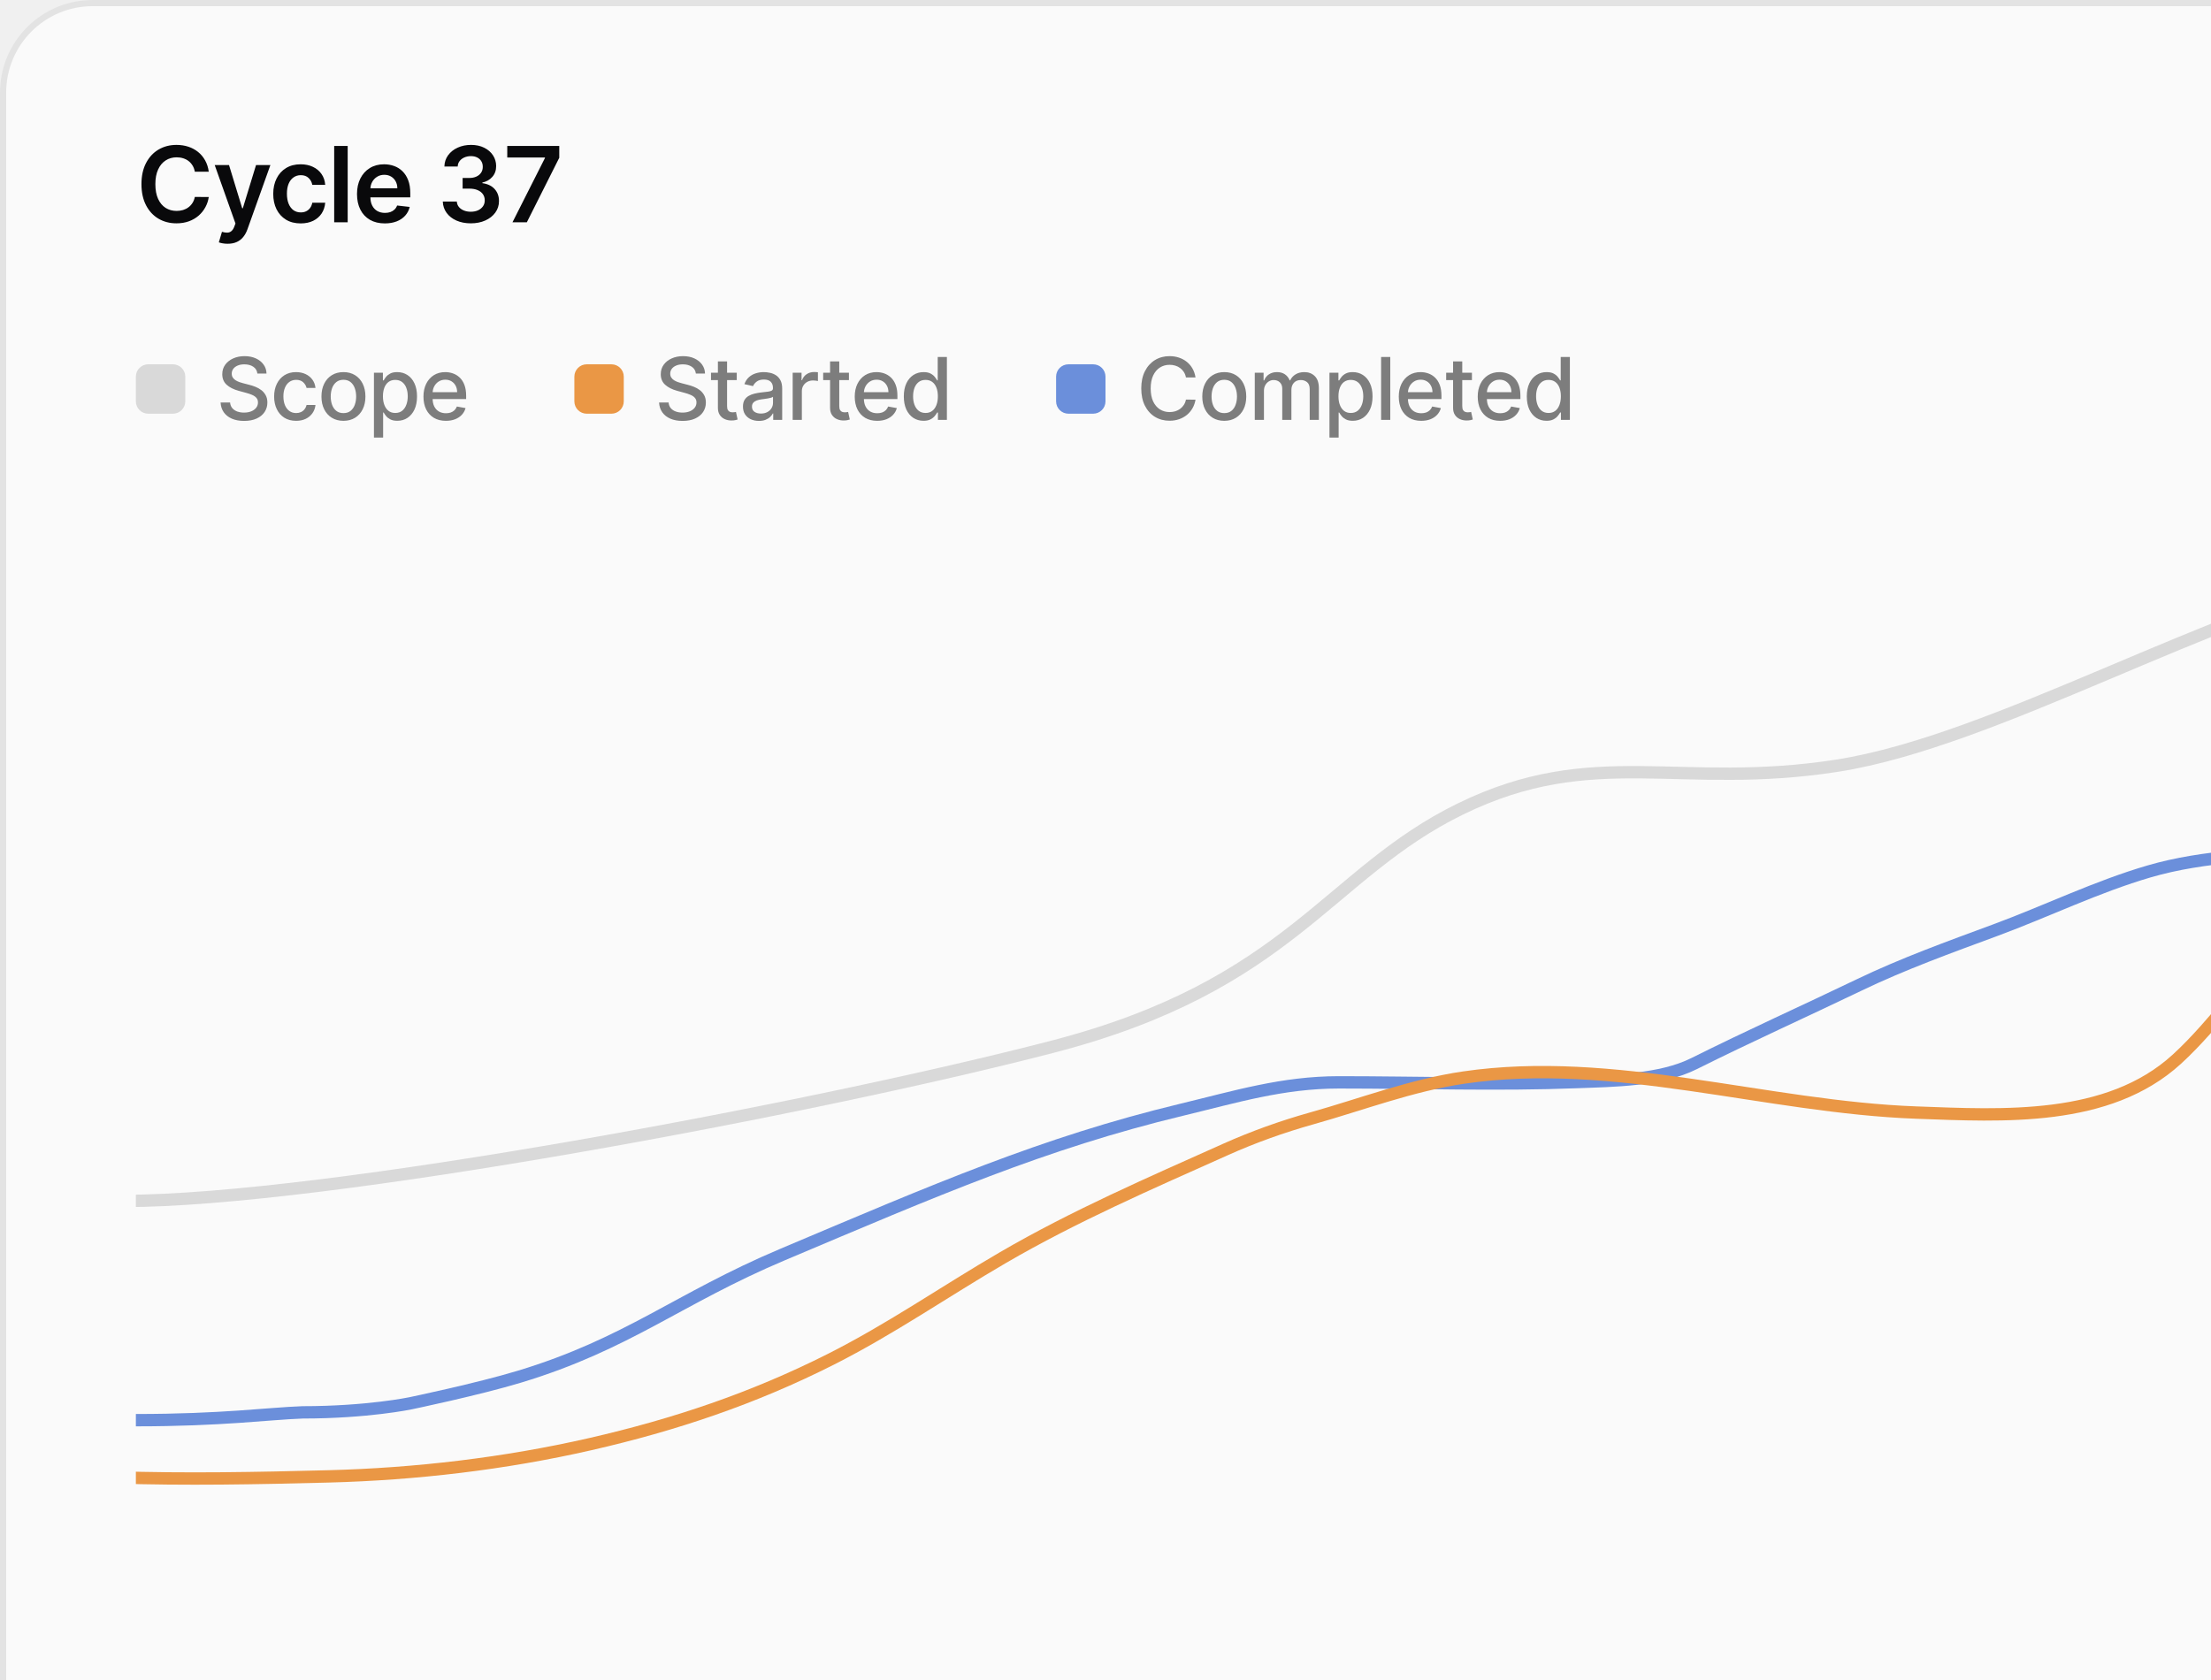
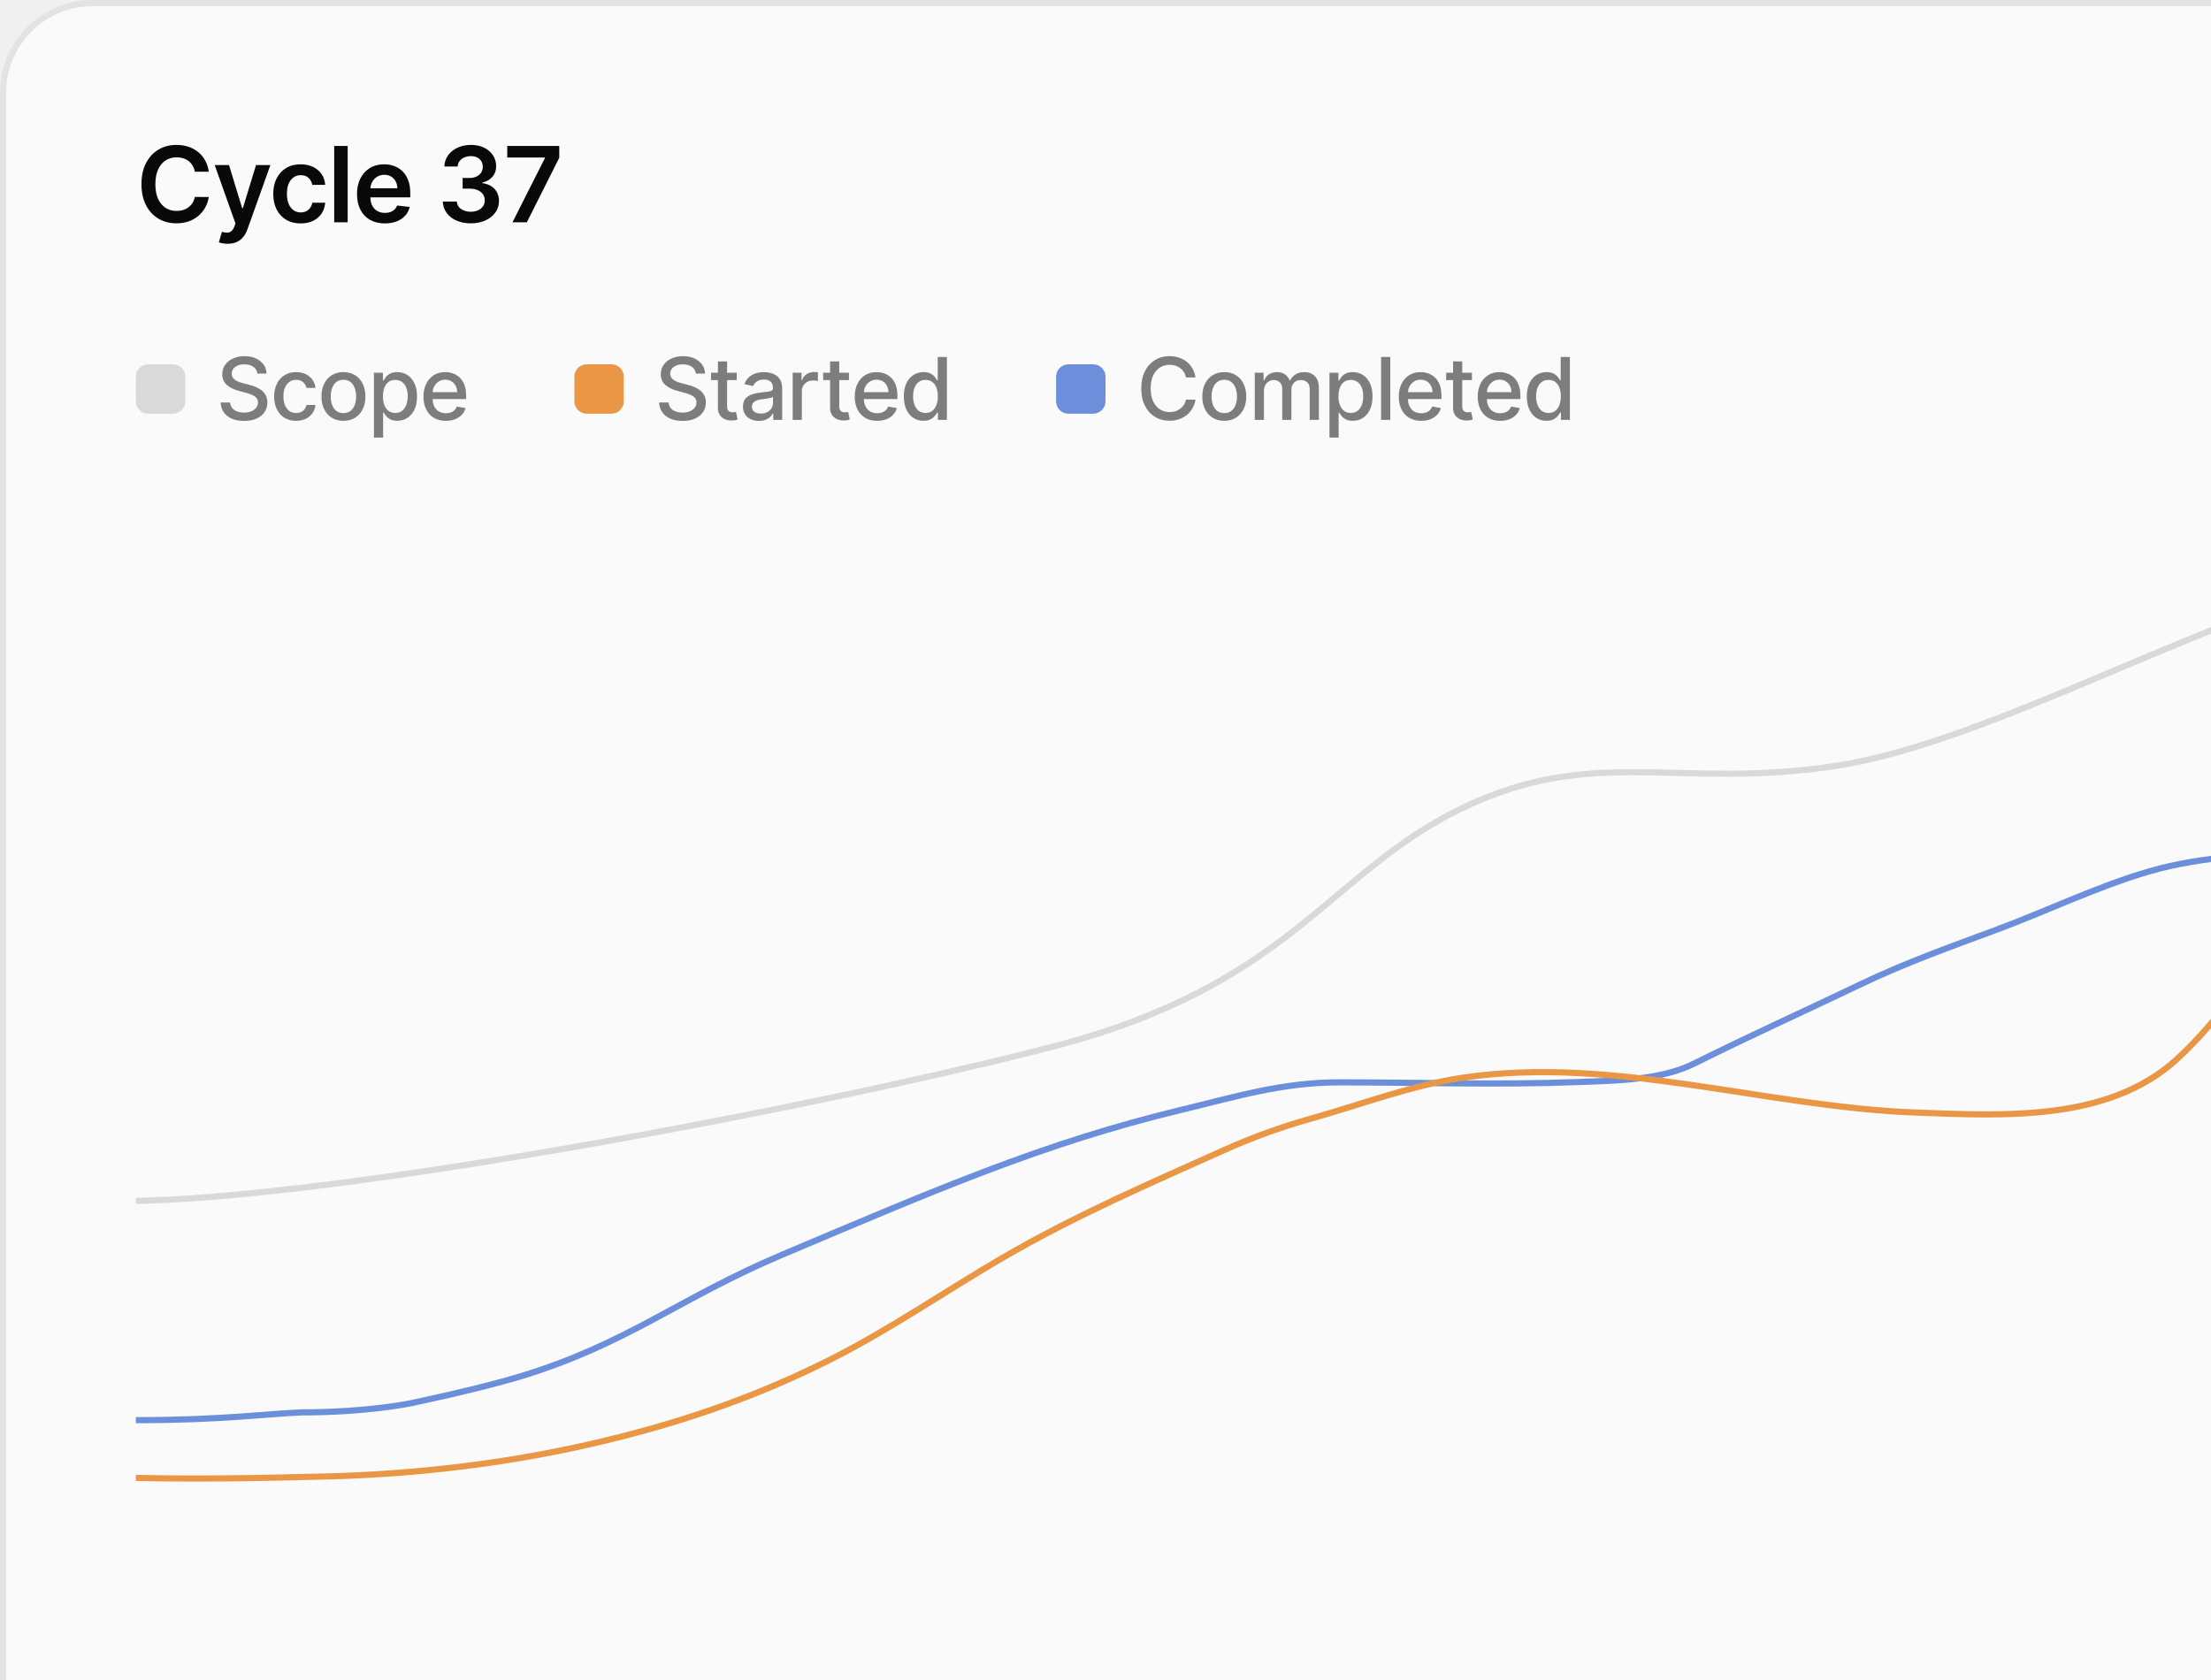
<svg xmlns="http://www.w3.org/2000/svg" width="358" height="272" viewBox="0 0 358 272" fill="none">
  <rect width="507" height="294" rx="15" fill="#FAFAFA" />
  <rect x="0.5" y="0.5" width="506" height="293" rx="14.5" stroke="black" stroke-opacity="0.09" />
  <path d="M33.802 27.808H31.544C31.48 27.438 31.361 27.11 31.188 26.824C31.015 26.534 30.8 26.289 30.542 26.087C30.285 25.886 29.991 25.735 29.661 25.635C29.335 25.53 28.983 25.478 28.604 25.478C27.932 25.478 27.337 25.647 26.817 25.985C26.298 26.319 25.892 26.81 25.598 27.458C25.304 28.102 25.157 28.889 25.157 29.818C25.157 30.764 25.304 31.561 25.598 32.209C25.896 32.853 26.302 33.34 26.817 33.67C27.337 33.996 27.93 34.159 28.598 34.159C28.969 34.159 29.315 34.11 29.637 34.014C29.963 33.913 30.255 33.766 30.512 33.573C30.774 33.38 30.993 33.142 31.17 32.861C31.351 32.579 31.476 32.257 31.544 31.895L33.802 31.907C33.718 32.495 33.535 33.046 33.253 33.561C32.975 34.076 32.611 34.531 32.16 34.925C31.709 35.316 31.182 35.622 30.578 35.843C29.975 36.06 29.305 36.169 28.568 36.169C27.482 36.169 26.512 35.917 25.658 35.414C24.805 34.911 24.133 34.185 23.642 33.235C23.151 32.285 22.905 31.146 22.905 29.818C22.905 28.486 23.153 27.347 23.648 26.401C24.143 25.451 24.817 24.725 25.671 24.222C26.524 23.719 27.49 23.467 28.568 23.467C29.256 23.467 29.896 23.564 30.488 23.757C31.079 23.95 31.607 24.234 32.07 24.608C32.532 24.979 32.913 25.433 33.211 25.973C33.512 26.508 33.71 27.12 33.802 27.808ZM36.858 39.477C36.56 39.477 36.285 39.453 36.031 39.405C35.781 39.361 35.582 39.308 35.433 39.248L35.94 37.545C36.258 37.638 36.542 37.682 36.792 37.678C37.041 37.674 37.26 37.596 37.45 37.443C37.643 37.294 37.806 37.044 37.939 36.694L38.126 36.193L34.763 26.727H37.081L39.218 33.73H39.315L41.458 26.727H43.782L40.07 37.123C39.897 37.614 39.667 38.034 39.381 38.385C39.096 38.739 38.745 39.008 38.331 39.194C37.92 39.383 37.429 39.477 36.858 39.477ZM48.684 36.181C47.758 36.181 46.963 35.978 46.299 35.571C45.639 35.165 45.13 34.603 44.772 33.887C44.418 33.167 44.241 32.338 44.241 31.4C44.241 30.458 44.422 29.627 44.784 28.907C45.146 28.182 45.657 27.619 46.317 27.216C46.981 26.81 47.766 26.607 48.672 26.607C49.424 26.607 50.09 26.745 50.67 27.023C51.254 27.297 51.718 27.685 52.065 28.188C52.411 28.687 52.608 29.271 52.656 29.939H50.567C50.483 29.492 50.282 29.12 49.964 28.822C49.65 28.52 49.229 28.369 48.702 28.369C48.255 28.369 47.863 28.49 47.525 28.732C47.187 28.969 46.923 29.311 46.734 29.758C46.549 30.204 46.456 30.74 46.456 31.364C46.456 31.995 46.549 32.539 46.734 32.994C46.919 33.444 47.179 33.792 47.513 34.038C47.851 34.279 48.247 34.4 48.702 34.4C49.024 34.4 49.312 34.34 49.565 34.219C49.823 34.094 50.038 33.915 50.211 33.682C50.384 33.448 50.503 33.165 50.567 32.831H52.656C52.604 33.487 52.411 34.068 52.077 34.575C51.743 35.078 51.288 35.473 50.712 35.758C50.137 36.04 49.461 36.181 48.684 36.181ZM56.296 23.636V36H54.111V23.636H56.296ZM62.308 36.181C61.379 36.181 60.576 35.988 59.9 35.602C59.228 35.211 58.71 34.66 58.348 33.947C57.986 33.231 57.805 32.388 57.805 31.418C57.805 30.464 57.986 29.627 58.348 28.907C58.714 28.182 59.226 27.619 59.882 27.216C60.538 26.81 61.308 26.607 62.194 26.607C62.765 26.607 63.304 26.699 63.812 26.884C64.323 27.065 64.773 27.347 65.164 27.729C65.558 28.112 65.868 28.599 66.094 29.19C66.319 29.778 66.432 30.478 66.432 31.291V31.961H58.831V30.488H64.337C64.333 30.07 64.242 29.697 64.065 29.371C63.888 29.041 63.641 28.782 63.323 28.593C63.009 28.404 62.642 28.309 62.224 28.309C61.777 28.309 61.385 28.418 61.047 28.635C60.709 28.848 60.445 29.13 60.256 29.48C60.071 29.826 59.976 30.207 59.972 30.621V31.907C59.972 32.446 60.071 32.909 60.268 33.295C60.465 33.678 60.741 33.972 61.095 34.177C61.449 34.378 61.864 34.479 62.339 34.479C62.657 34.479 62.944 34.434 63.202 34.346C63.459 34.253 63.683 34.118 63.872 33.941C64.061 33.764 64.204 33.545 64.301 33.283L66.341 33.513C66.212 34.052 65.967 34.523 65.605 34.925C65.246 35.324 64.788 35.634 64.228 35.855C63.669 36.072 63.029 36.181 62.308 36.181ZM76.23 36.169C75.361 36.169 74.588 36.02 73.912 35.722C73.24 35.425 72.709 35.01 72.318 34.479C71.928 33.947 71.721 33.334 71.697 32.637H73.966C73.987 32.971 74.097 33.263 74.298 33.513C74.5 33.758 74.767 33.95 75.101 34.086C75.435 34.223 75.81 34.291 76.224 34.291C76.667 34.291 77.059 34.215 77.401 34.062C77.743 33.905 78.011 33.688 78.204 33.41C78.397 33.133 78.492 32.812 78.488 32.45C78.492 32.076 78.395 31.746 78.198 31.46C78.001 31.174 77.715 30.951 77.341 30.79C76.971 30.629 76.524 30.549 76.001 30.549H74.908V28.822H76.001C76.431 28.822 76.808 28.748 77.13 28.599C77.456 28.45 77.711 28.241 77.896 27.971C78.082 27.697 78.172 27.381 78.168 27.023C78.172 26.673 78.094 26.369 77.933 26.111C77.776 25.85 77.552 25.647 77.263 25.502C76.977 25.357 76.641 25.284 76.254 25.284C75.876 25.284 75.526 25.353 75.204 25.49C74.882 25.627 74.622 25.822 74.425 26.075C74.228 26.325 74.123 26.623 74.111 26.969H71.956C71.972 26.276 72.171 25.669 72.554 25.146C72.94 24.618 73.455 24.208 74.099 23.914C74.743 23.616 75.466 23.467 76.266 23.467C77.091 23.467 77.808 23.622 78.416 23.932C79.027 24.238 79.5 24.651 79.834 25.17C80.168 25.689 80.335 26.262 80.335 26.89C80.339 27.587 80.134 28.17 79.72 28.641C79.309 29.112 78.77 29.42 78.102 29.565V29.661C78.971 29.782 79.637 30.104 80.1 30.627C80.567 31.146 80.798 31.792 80.794 32.565C80.794 33.257 80.597 33.877 80.203 34.424C79.812 34.968 79.273 35.394 78.585 35.704C77.9 36.014 77.116 36.169 76.23 36.169ZM82.979 36L88.237 25.592V25.508H82.134V23.636H90.555V25.55L85.303 36H82.979Z" fill="#09090B" />
  <rect x="22" y="59" width="8" height="8" rx="2" fill="#D9D9D9" />
  <path d="M41.672 60.493C41.619 60.022 41.4 59.658 41.016 59.399C40.631 59.137 40.147 59.006 39.564 59.006C39.146 59.006 38.785 59.073 38.48 59.205C38.175 59.334 37.938 59.514 37.769 59.742C37.603 59.968 37.521 60.224 37.521 60.513C37.521 60.755 37.577 60.964 37.69 61.139C37.806 61.315 37.956 61.462 38.142 61.582C38.331 61.698 38.533 61.795 38.749 61.875C38.964 61.951 39.171 62.014 39.37 62.064L40.364 62.322C40.689 62.402 41.022 62.51 41.364 62.646C41.705 62.782 42.022 62.961 42.313 63.182C42.605 63.405 42.84 63.68 43.019 64.008C43.202 64.336 43.293 64.729 43.293 65.186C43.293 65.763 43.144 66.275 42.845 66.722C42.55 67.17 42.121 67.523 41.557 67.781C40.997 68.04 40.32 68.169 39.524 68.169C38.762 68.169 38.102 68.048 37.545 67.806C36.989 67.564 36.553 67.221 36.238 66.777C35.923 66.329 35.749 65.799 35.716 65.186H37.257C37.287 65.554 37.406 65.861 37.615 66.106C37.827 66.348 38.097 66.528 38.425 66.648C38.757 66.764 39.12 66.822 39.514 66.822C39.948 66.822 40.334 66.754 40.673 66.618C41.014 66.479 41.282 66.287 41.478 66.041C41.673 65.793 41.771 65.503 41.771 65.171C41.771 64.87 41.685 64.623 41.513 64.43C41.344 64.238 41.113 64.079 40.822 63.953C40.533 63.827 40.207 63.716 39.842 63.62L38.639 63.292C37.824 63.07 37.178 62.743 36.7 62.312C36.226 61.882 35.989 61.312 35.989 60.602C35.989 60.016 36.148 59.504 36.467 59.066C36.785 58.629 37.216 58.289 37.759 58.047C38.303 57.802 38.916 57.679 39.599 57.679C40.288 57.679 40.896 57.8 41.423 58.042C41.954 58.284 42.371 58.617 42.676 59.041C42.981 59.462 43.14 59.946 43.153 60.493H41.672ZM47.946 68.154C47.207 68.154 46.57 67.987 46.037 67.652C45.506 67.314 45.099 66.848 44.814 66.255C44.529 65.662 44.386 64.982 44.386 64.217C44.386 63.441 44.532 62.757 44.824 62.163C45.115 61.567 45.526 61.101 46.056 60.766C46.587 60.432 47.212 60.264 47.931 60.264C48.511 60.264 49.028 60.372 49.482 60.587C49.936 60.8 50.302 61.098 50.581 61.482C50.862 61.867 51.03 62.316 51.083 62.83H49.636C49.556 62.472 49.374 62.163 49.089 61.905C48.807 61.646 48.43 61.517 47.956 61.517C47.541 61.517 47.178 61.626 46.867 61.845C46.559 62.061 46.318 62.369 46.146 62.77C45.974 63.168 45.887 63.638 45.887 64.182C45.887 64.739 45.972 65.219 46.141 65.624C46.31 66.028 46.549 66.341 46.857 66.563C47.168 66.785 47.535 66.896 47.956 66.896C48.237 66.896 48.492 66.845 48.721 66.742C48.953 66.636 49.147 66.485 49.303 66.29C49.462 66.094 49.573 65.859 49.636 65.584H51.083C51.03 66.078 50.869 66.519 50.6 66.906C50.332 67.294 49.972 67.599 49.522 67.821C49.074 68.043 48.549 68.154 47.946 68.154ZM55.609 68.154C54.893 68.154 54.268 67.99 53.735 67.662C53.201 67.334 52.787 66.875 52.492 66.285C52.197 65.695 52.049 65.005 52.049 64.217C52.049 63.425 52.197 62.732 52.492 62.139C52.787 61.545 53.201 61.084 53.735 60.756C54.268 60.428 54.893 60.264 55.609 60.264C56.325 60.264 56.95 60.428 57.483 60.756C58.017 61.084 58.431 61.545 58.726 62.139C59.021 62.732 59.169 63.425 59.169 64.217C59.169 65.005 59.021 65.695 58.726 66.285C58.431 66.875 58.017 67.334 57.483 67.662C56.95 67.99 56.325 68.154 55.609 68.154ZM55.614 66.906C56.078 66.906 56.462 66.784 56.767 66.538C57.072 66.293 57.298 65.967 57.444 65.559C57.593 65.151 57.667 64.702 57.667 64.212C57.667 63.724 57.593 63.277 57.444 62.869C57.298 62.458 57.072 62.129 56.767 61.88C56.462 61.631 56.078 61.507 55.614 61.507C55.147 61.507 54.759 61.631 54.451 61.88C54.146 62.129 53.919 62.458 53.77 62.869C53.624 63.277 53.551 63.724 53.551 64.212C53.551 64.702 53.624 65.151 53.77 65.559C53.919 65.967 54.146 66.293 54.451 66.538C54.759 66.784 55.147 66.906 55.614 66.906ZM60.548 70.864V60.364H62V61.602H62.124C62.21 61.443 62.334 61.258 62.497 61.05C62.659 60.841 62.885 60.659 63.173 60.503C63.461 60.344 63.843 60.264 64.316 60.264C64.933 60.264 65.483 60.42 65.967 60.731C66.451 61.043 66.83 61.492 67.106 62.079C67.384 62.666 67.523 63.371 67.523 64.197C67.523 65.022 67.386 65.73 67.111 66.32C66.835 66.906 66.457 67.359 65.977 67.677C65.496 67.992 64.948 68.149 64.331 68.149C63.867 68.149 63.488 68.071 63.193 67.915C62.901 67.76 62.672 67.577 62.507 67.369C62.341 67.16 62.213 66.974 62.124 66.812H62.035V70.864H60.548ZM62.005 64.182C62.005 64.719 62.083 65.189 62.238 65.594C62.394 65.998 62.62 66.315 62.914 66.543C63.209 66.769 63.571 66.881 63.998 66.881C64.442 66.881 64.814 66.764 65.112 66.528C65.41 66.29 65.636 65.967 65.788 65.559C65.944 65.151 66.022 64.692 66.022 64.182C66.022 63.678 65.945 63.226 65.793 62.825C65.644 62.423 65.418 62.107 65.117 61.875C64.819 61.643 64.446 61.527 63.998 61.527C63.567 61.527 63.203 61.638 62.904 61.86C62.609 62.082 62.386 62.392 62.233 62.79C62.081 63.188 62.005 63.651 62.005 64.182ZM72.2 68.154C71.447 68.154 70.799 67.993 70.256 67.672C69.716 67.347 69.298 66.891 69.003 66.305C68.711 65.715 68.566 65.024 68.566 64.231C68.566 63.449 68.711 62.76 69.003 62.163C69.298 61.567 69.709 61.101 70.236 60.766C70.766 60.432 71.386 60.264 72.095 60.264C72.526 60.264 72.944 60.336 73.348 60.478C73.753 60.62 74.115 60.844 74.437 61.149C74.758 61.454 75.012 61.85 75.198 62.337C75.383 62.821 75.476 63.41 75.476 64.102V64.629H69.406V63.516H74.019C74.019 63.124 73.94 62.778 73.781 62.477C73.622 62.172 73.398 61.931 73.11 61.756C72.825 61.58 72.49 61.492 72.105 61.492C71.688 61.492 71.323 61.595 71.012 61.8C70.703 62.003 70.465 62.268 70.296 62.596C70.13 62.921 70.047 63.274 70.047 63.655V64.525C70.047 65.035 70.137 65.469 70.316 65.827C70.498 66.185 70.751 66.459 71.076 66.648C71.401 66.833 71.781 66.926 72.215 66.926C72.496 66.926 72.753 66.886 72.985 66.807C73.217 66.724 73.418 66.601 73.587 66.439C73.756 66.276 73.885 66.076 73.975 65.837L75.382 66.091C75.269 66.505 75.067 66.868 74.775 67.18C74.487 67.488 74.124 67.728 73.686 67.901C73.252 68.07 72.757 68.154 72.2 68.154Z" fill="#7D7D7D" />
  <rect x="93" y="59" width="8" height="8" rx="2" fill="#EA9745" />
  <path d="M112.672 60.493C112.619 60.022 112.4 59.658 112.016 59.399C111.631 59.137 111.147 59.006 110.564 59.006C110.146 59.006 109.785 59.073 109.48 59.205C109.175 59.334 108.938 59.514 108.769 59.742C108.603 59.968 108.521 60.224 108.521 60.513C108.521 60.755 108.577 60.964 108.69 61.139C108.806 61.315 108.956 61.462 109.142 61.582C109.331 61.698 109.533 61.795 109.749 61.875C109.964 61.951 110.171 62.014 110.37 62.064L111.364 62.322C111.689 62.402 112.022 62.51 112.364 62.646C112.705 62.782 113.022 62.961 113.313 63.182C113.605 63.405 113.84 63.68 114.019 64.008C114.201 64.336 114.293 64.729 114.293 65.186C114.293 65.763 114.143 66.275 113.845 66.722C113.55 67.17 113.121 67.523 112.558 67.781C111.997 68.04 111.32 68.169 110.524 68.169C109.762 68.169 109.102 68.048 108.545 67.806C107.989 67.564 107.553 67.221 107.238 66.777C106.923 66.329 106.749 65.799 106.716 65.186H108.257C108.287 65.554 108.406 65.861 108.615 66.106C108.827 66.348 109.097 66.528 109.425 66.648C109.757 66.764 110.12 66.822 110.514 66.822C110.948 66.822 111.335 66.754 111.673 66.618C112.014 66.479 112.282 66.287 112.478 66.041C112.674 65.793 112.771 65.503 112.771 65.171C112.771 64.87 112.685 64.623 112.513 64.43C112.344 64.238 112.113 64.079 111.822 63.953C111.533 63.827 111.207 63.716 110.842 63.62L109.639 63.292C108.824 63.07 108.178 62.743 107.7 62.312C107.226 61.882 106.989 61.312 106.989 60.602C106.989 60.016 107.148 59.504 107.467 59.066C107.785 58.629 108.216 58.289 108.759 58.047C109.303 57.802 109.916 57.679 110.599 57.679C111.288 57.679 111.896 57.8 112.423 58.042C112.954 58.284 113.371 58.617 113.676 59.041C113.981 59.462 114.14 59.946 114.153 60.493H112.672ZM119.294 60.364V61.557H115.123V60.364H119.294ZM116.241 58.534H117.728V65.758C117.728 66.046 117.771 66.263 117.857 66.409C117.943 66.552 118.054 66.649 118.19 66.702C118.329 66.752 118.48 66.777 118.642 66.777C118.762 66.777 118.866 66.769 118.956 66.752C119.045 66.736 119.115 66.722 119.164 66.712L119.433 67.94C119.347 67.974 119.224 68.007 119.065 68.04C118.906 68.076 118.707 68.096 118.468 68.099C118.077 68.106 117.713 68.037 117.375 67.891C117.037 67.745 116.763 67.519 116.554 67.215C116.346 66.91 116.241 66.527 116.241 66.066V58.534ZM122.88 68.169C122.396 68.169 121.959 68.079 121.568 67.901C121.177 67.718 120.867 67.455 120.638 67.11C120.413 66.765 120.3 66.343 120.3 65.842C120.3 65.412 120.383 65.057 120.549 64.778C120.714 64.5 120.938 64.28 121.22 64.117C121.502 63.955 121.816 63.832 122.164 63.749C122.512 63.666 122.867 63.603 123.228 63.56C123.686 63.507 124.057 63.464 124.342 63.431C124.627 63.395 124.834 63.337 124.963 63.257C125.093 63.178 125.157 63.048 125.157 62.869V62.834C125.157 62.4 125.035 62.064 124.789 61.825C124.547 61.587 124.186 61.467 123.706 61.467C123.205 61.467 122.811 61.578 122.522 61.8C122.237 62.019 122.04 62.263 121.931 62.531L120.534 62.213C120.699 61.749 120.941 61.374 121.26 61.09C121.581 60.801 121.951 60.592 122.368 60.463C122.786 60.331 123.225 60.264 123.686 60.264C123.991 60.264 124.314 60.301 124.655 60.374C125 60.443 125.321 60.572 125.62 60.761C125.921 60.95 126.168 61.22 126.36 61.572C126.553 61.92 126.649 62.372 126.649 62.929V68H125.197V66.956H125.137C125.041 67.148 124.897 67.337 124.705 67.523C124.513 67.708 124.266 67.862 123.964 67.985C123.663 68.108 123.301 68.169 122.88 68.169ZM123.203 66.976C123.614 66.976 123.966 66.895 124.257 66.732C124.552 66.57 124.776 66.358 124.929 66.096C125.084 65.831 125.162 65.547 125.162 65.246V64.261C125.109 64.314 125.007 64.364 124.854 64.41C124.705 64.454 124.534 64.492 124.342 64.525C124.15 64.555 123.962 64.583 123.78 64.609C123.598 64.633 123.445 64.653 123.323 64.669C123.034 64.706 122.771 64.767 122.532 64.853C122.297 64.939 122.108 65.063 121.966 65.226C121.826 65.385 121.757 65.597 121.757 65.862C121.757 66.23 121.893 66.508 122.164 66.697C122.436 66.883 122.783 66.976 123.203 66.976ZM128.349 68V60.364H129.786V61.577H129.865C130.004 61.166 130.25 60.843 130.601 60.607C130.956 60.369 131.357 60.249 131.804 60.249C131.897 60.249 132.006 60.253 132.132 60.259C132.261 60.266 132.362 60.274 132.435 60.284V61.706C132.376 61.689 132.27 61.671 132.117 61.651C131.965 61.628 131.812 61.617 131.66 61.617C131.308 61.617 130.995 61.691 130.72 61.84C130.448 61.986 130.233 62.19 130.074 62.452C129.915 62.71 129.835 63.005 129.835 63.337V68H128.349ZM137.458 60.364V61.557H133.286V60.364H137.458ZM134.405 58.534H135.892V65.758C135.892 66.046 135.935 66.263 136.021 66.409C136.107 66.552 136.218 66.649 136.354 66.702C136.493 66.752 136.644 66.777 136.806 66.777C136.926 66.777 137.03 66.769 137.12 66.752C137.209 66.736 137.279 66.722 137.328 66.712L137.597 67.94C137.511 67.974 137.388 68.007 137.229 68.04C137.07 68.076 136.871 68.096 136.632 68.099C136.241 68.106 135.877 68.037 135.539 67.891C135.2 67.745 134.927 67.519 134.718 67.215C134.509 66.91 134.405 66.527 134.405 66.066V58.534ZM142.031 68.154C141.279 68.154 140.631 67.993 140.087 67.672C139.547 67.347 139.129 66.891 138.834 66.305C138.543 65.715 138.397 65.024 138.397 64.231C138.397 63.449 138.543 62.76 138.834 62.163C139.129 61.567 139.54 61.101 140.067 60.766C140.598 60.432 141.217 60.264 141.927 60.264C142.358 60.264 142.775 60.336 143.18 60.478C143.584 60.62 143.947 60.844 144.268 61.149C144.59 61.454 144.843 61.85 145.029 62.337C145.215 62.821 145.307 63.41 145.307 64.102V64.629H139.237V63.516H143.851C143.851 63.124 143.771 62.778 143.612 62.477C143.453 62.172 143.229 61.931 142.941 61.756C142.656 61.58 142.321 61.492 141.937 61.492C141.519 61.492 141.154 61.595 140.843 61.8C140.535 62.003 140.296 62.268 140.127 62.596C139.961 62.921 139.878 63.274 139.878 63.655V64.525C139.878 65.035 139.968 65.469 140.147 65.827C140.329 66.185 140.583 66.459 140.908 66.648C141.232 66.833 141.612 66.926 142.046 66.926C142.328 66.926 142.585 66.886 142.817 66.807C143.049 66.724 143.249 66.601 143.418 66.439C143.587 66.276 143.716 66.076 143.806 65.837L145.213 66.091C145.1 66.505 144.898 66.868 144.606 67.18C144.318 67.488 143.955 67.728 143.518 67.901C143.083 68.07 142.588 68.154 142.031 68.154ZM149.535 68.149C148.919 68.149 148.369 67.992 147.885 67.677C147.404 67.359 147.026 66.906 146.751 66.32C146.48 65.73 146.344 65.022 146.344 64.197C146.344 63.371 146.481 62.666 146.756 62.079C147.035 61.492 147.416 61.043 147.9 60.731C148.384 60.42 148.932 60.264 149.545 60.264C150.019 60.264 150.4 60.344 150.689 60.503C150.98 60.659 151.206 60.841 151.365 61.05C151.527 61.258 151.653 61.443 151.743 61.602H151.832V57.818H153.319V68H151.867V66.812H151.743C151.653 66.974 151.524 67.16 151.355 67.369C151.189 67.577 150.961 67.76 150.669 67.915C150.377 68.071 149.999 68.149 149.535 68.149ZM149.864 66.881C150.291 66.881 150.652 66.769 150.947 66.543C151.246 66.315 151.471 65.998 151.623 65.594C151.779 65.189 151.857 64.719 151.857 64.182C151.857 63.651 151.781 63.188 151.628 62.79C151.476 62.392 151.252 62.082 150.957 61.86C150.662 61.638 150.298 61.527 149.864 61.527C149.416 61.527 149.043 61.643 148.745 61.875C148.447 62.107 148.221 62.423 148.069 62.825C147.92 63.226 147.845 63.678 147.845 64.182C147.845 64.692 147.921 65.151 148.074 65.559C148.226 65.967 148.452 66.29 148.75 66.528C149.051 66.764 149.423 66.881 149.864 66.881Z" fill="#7D7D7D" />
  <rect x="171" y="59" width="8" height="8" rx="2" fill="#6B8FDB" />
  <path d="M193.575 61.129H192.024C191.964 60.798 191.853 60.506 191.691 60.254C191.529 60.002 191.33 59.789 191.094 59.613C190.859 59.437 190.596 59.305 190.304 59.215C190.016 59.126 189.709 59.081 189.384 59.081C188.798 59.081 188.272 59.228 187.808 59.523C187.348 59.818 186.983 60.251 186.714 60.821C186.449 61.391 186.317 62.087 186.317 62.909C186.317 63.738 186.449 64.437 186.714 65.007C186.983 65.577 187.349 66.008 187.813 66.3C188.277 66.591 188.799 66.737 189.379 66.737C189.701 66.737 190.006 66.694 190.294 66.608C190.586 66.519 190.849 66.388 191.085 66.215C191.32 66.043 191.519 65.832 191.681 65.584C191.847 65.332 191.961 65.044 192.024 64.719L193.575 64.724C193.492 65.224 193.332 65.685 193.093 66.106C192.858 66.523 192.554 66.885 192.183 67.19C191.815 67.491 191.394 67.725 190.92 67.891C190.446 68.056 189.929 68.139 189.369 68.139C188.488 68.139 187.702 67.93 187.013 67.513C186.323 67.092 185.78 66.49 185.382 65.708C184.988 64.926 184.79 63.993 184.79 62.909C184.79 61.822 184.989 60.889 185.387 60.11C185.785 59.328 186.328 58.728 187.018 58.31C187.707 57.889 188.491 57.679 189.369 57.679C189.91 57.679 190.413 57.757 190.881 57.913C191.351 58.065 191.774 58.291 192.148 58.589C192.523 58.884 192.833 59.245 193.078 59.673C193.323 60.097 193.489 60.582 193.575 61.129ZM198.231 68.154C197.515 68.154 196.89 67.99 196.357 67.662C195.823 67.334 195.409 66.875 195.114 66.285C194.819 65.695 194.671 65.005 194.671 64.217C194.671 63.425 194.819 62.732 195.114 62.139C195.409 61.545 195.823 61.084 196.357 60.756C196.89 60.428 197.515 60.264 198.231 60.264C198.947 60.264 199.572 60.428 200.105 60.756C200.639 61.084 201.053 61.545 201.348 62.139C201.643 62.732 201.79 63.425 201.79 64.217C201.79 65.005 201.643 65.695 201.348 66.285C201.053 66.875 200.639 67.334 200.105 67.662C199.572 67.99 198.947 68.154 198.231 68.154ZM198.236 66.906C198.7 66.906 199.084 66.784 199.389 66.538C199.694 66.293 199.92 65.967 200.065 65.559C200.214 65.151 200.289 64.702 200.289 64.212C200.289 63.724 200.214 63.277 200.065 62.869C199.92 62.458 199.694 62.129 199.389 61.88C199.084 61.631 198.7 61.507 198.236 61.507C197.768 61.507 197.381 61.631 197.072 61.88C196.768 62.129 196.54 62.458 196.391 62.869C196.246 63.277 196.173 63.724 196.173 64.212C196.173 64.702 196.246 65.151 196.391 65.559C196.54 65.967 196.768 66.293 197.072 66.538C197.381 66.784 197.768 66.906 198.236 66.906ZM203.17 68V60.364H204.597V61.606H204.691C204.85 61.186 205.11 60.858 205.472 60.622C205.833 60.383 206.265 60.264 206.769 60.264C207.28 60.264 207.707 60.383 208.052 60.622C208.4 60.861 208.657 61.189 208.822 61.606H208.902C209.084 61.199 209.374 60.874 209.772 60.632C210.17 60.387 210.644 60.264 211.194 60.264C211.887 60.264 212.452 60.481 212.889 60.916C213.33 61.35 213.55 62.004 213.55 62.879V68H212.064V63.019C212.064 62.501 211.923 62.127 211.641 61.895C211.36 61.663 211.023 61.547 210.632 61.547C210.148 61.547 209.772 61.696 209.504 61.994C209.235 62.289 209.101 62.669 209.101 63.133V68H207.619V62.924C207.619 62.51 207.49 62.177 207.232 61.925C206.973 61.673 206.637 61.547 206.222 61.547C205.941 61.547 205.68 61.621 205.442 61.771C205.206 61.916 205.016 62.12 204.87 62.382C204.728 62.644 204.656 62.947 204.656 63.292V68H203.17ZM215.263 70.864V60.364H216.715V61.602H216.839C216.925 61.443 217.049 61.258 217.212 61.05C217.374 60.841 217.599 60.659 217.888 60.503C218.176 60.344 218.557 60.264 219.031 60.264C219.648 60.264 220.198 60.42 220.682 60.731C221.166 61.043 221.545 61.492 221.82 62.079C222.099 62.666 222.238 63.371 222.238 64.197C222.238 65.022 222.1 65.73 221.825 66.32C221.55 66.906 221.172 67.359 220.692 67.677C220.211 67.992 219.663 68.149 219.046 68.149C218.582 68.149 218.203 68.071 217.908 67.915C217.616 67.76 217.387 67.577 217.222 67.369C217.056 67.16 216.928 66.974 216.839 66.812H216.749V70.864H215.263ZM216.719 64.182C216.719 64.719 216.797 65.189 216.953 65.594C217.109 65.998 217.334 66.315 217.629 66.543C217.924 66.769 218.286 66.881 218.713 66.881C219.157 66.881 219.528 66.764 219.827 66.528C220.125 66.29 220.35 65.967 220.503 65.559C220.659 65.151 220.737 64.692 220.737 64.182C220.737 63.678 220.66 63.226 220.508 62.825C220.359 62.423 220.133 62.107 219.832 61.875C219.533 61.643 219.161 61.527 218.713 61.527C218.282 61.527 217.918 61.638 217.619 61.86C217.324 62.082 217.101 62.392 216.948 62.79C216.796 63.188 216.719 63.651 216.719 64.182ZM225.11 57.818V68H223.623V57.818H225.11ZM230.121 68.154C229.369 68.154 228.721 67.993 228.177 67.672C227.637 67.347 227.219 66.891 226.924 66.305C226.633 65.715 226.487 65.024 226.487 64.231C226.487 63.449 226.633 62.76 226.924 62.163C227.219 61.567 227.63 61.101 228.157 60.766C228.687 60.432 229.307 60.264 230.017 60.264C230.447 60.264 230.865 60.336 231.269 60.478C231.674 60.62 232.037 60.844 232.358 61.149C232.68 61.454 232.933 61.85 233.119 62.337C233.304 62.821 233.397 63.41 233.397 64.102V64.629H227.327V63.516H231.941C231.941 63.124 231.861 62.778 231.702 62.477C231.543 62.172 231.319 61.931 231.031 61.756C230.746 61.58 230.411 61.492 230.026 61.492C229.609 61.492 229.244 61.595 228.933 61.8C228.625 62.003 228.386 62.268 228.217 62.596C228.051 62.921 227.968 63.274 227.968 63.655V64.525C227.968 65.035 228.058 65.469 228.237 65.827C228.419 66.185 228.673 66.459 228.997 66.648C229.322 66.833 229.702 66.926 230.136 66.926C230.418 66.926 230.674 66.886 230.906 66.807C231.138 66.724 231.339 66.601 231.508 66.439C231.677 66.276 231.806 66.076 231.896 65.837L233.303 66.091C233.19 66.505 232.988 66.868 232.696 67.18C232.408 67.488 232.045 67.728 231.607 67.901C231.173 68.07 230.678 68.154 230.121 68.154ZM238.331 60.364V61.557H234.16V60.364H238.331ZM235.279 58.534H236.765V65.758C236.765 66.046 236.808 66.263 236.894 66.409C236.981 66.552 237.092 66.649 237.227 66.702C237.367 66.752 237.518 66.777 237.68 66.777C237.799 66.777 237.904 66.769 237.993 66.752C238.083 66.736 238.152 66.722 238.202 66.712L238.47 67.94C238.384 67.974 238.262 68.007 238.102 68.04C237.943 68.076 237.745 68.096 237.506 68.099C237.115 68.106 236.75 68.037 236.412 67.891C236.074 67.745 235.801 67.519 235.592 67.215C235.383 66.91 235.279 66.527 235.279 66.066V58.534ZM242.905 68.154C242.152 68.154 241.504 67.993 240.961 67.672C240.421 67.347 240.003 66.891 239.708 66.305C239.416 65.715 239.27 65.024 239.27 64.231C239.27 63.449 239.416 62.76 239.708 62.163C240.003 61.567 240.414 61.101 240.941 60.766C241.471 60.432 242.091 60.264 242.8 60.264C243.231 60.264 243.649 60.336 244.053 60.478C244.457 60.62 244.82 60.844 245.142 61.149C245.463 61.454 245.717 61.85 245.903 62.337C246.088 62.821 246.181 63.41 246.181 64.102V64.629H240.111V63.516H244.724C244.724 63.124 244.645 62.778 244.486 62.477C244.327 62.172 244.103 61.931 243.815 61.756C243.529 61.58 243.195 61.492 242.81 61.492C242.393 61.492 242.028 61.595 241.716 61.8C241.408 62.003 241.17 62.268 241.001 62.596C240.835 62.921 240.752 63.274 240.752 63.655V64.525C240.752 65.035 240.841 65.469 241.02 65.827C241.203 66.185 241.456 66.459 241.781 66.648C242.106 66.833 242.485 66.926 242.92 66.926C243.201 66.926 243.458 66.886 243.69 66.807C243.922 66.724 244.123 66.601 244.292 66.439C244.461 66.276 244.59 66.076 244.68 65.837L246.087 66.091C245.974 66.505 245.772 66.868 245.48 67.18C245.192 67.488 244.829 67.728 244.391 67.901C243.957 68.07 243.462 68.154 242.905 68.154ZM250.409 68.149C249.792 68.149 249.242 67.992 248.758 67.677C248.278 67.359 247.9 66.906 247.625 66.32C247.353 65.73 247.217 65.022 247.217 64.197C247.217 63.371 247.355 62.666 247.63 62.079C247.908 61.492 248.289 61.043 248.773 60.731C249.257 60.42 249.806 60.264 250.419 60.264C250.893 60.264 251.274 60.344 251.562 60.503C251.854 60.659 252.079 60.841 252.239 61.05C252.401 61.258 252.527 61.443 252.616 61.602H252.706V57.818H254.192V68H252.741V66.812H252.616C252.527 66.974 252.398 67.16 252.229 67.369C252.063 67.577 251.834 67.76 251.542 67.915C251.251 68.071 250.873 68.149 250.409 68.149ZM250.737 66.881C251.165 66.881 251.526 66.769 251.821 66.543C252.119 66.315 252.345 65.998 252.497 65.594C252.653 65.189 252.731 64.719 252.731 64.182C252.731 63.651 252.654 63.188 252.502 62.79C252.35 62.392 252.126 62.082 251.831 61.86C251.536 61.638 251.171 61.527 250.737 61.527C250.29 61.527 249.917 61.643 249.618 61.875C249.32 62.107 249.095 62.423 248.942 62.825C248.793 63.226 248.719 63.678 248.719 64.182C248.719 64.692 248.795 65.151 248.947 65.559C249.1 65.967 249.325 66.29 249.623 66.528C249.925 66.764 250.296 66.881 250.737 66.881Z" fill="#7D7D7D" />
  <g clip-path="url(#clip0_1_798)">
-     <path d="M22 230C36 230 43.413 228.935 49 228.735C59.5 228.735 66.468 227.266 66.468 227.266C66.468 227.266 77.311 225.013 84.092 222.961C101.649 217.649 109.798 210.319 126.696 203.184C151.43 192.74 168.93 185.119 191.32 179.729C200.086 177.619 207.653 175.289 216.792 175.289C229.604 175.289 242.51 175.737 255.315 175.244C261.332 175.013 268.815 174.997 274.33 172.24C283.164 167.823 292.126 163.795 301.058 159.503C308.262 156.043 315.637 153.394 323.122 150.624C331.428 147.551 339.501 143.599 348.012 141.117C356.756 138.566 367.24 138.157 376.355 138.157C395.799 138.157 412.079 130.129 428.152 119.949C439.5 112.762 450 116 454.5 108.5C461 99.5 481 95.5 494 102.5" stroke="#6B8FDB" stroke-width="2" stroke-linecap="round" />
-     <path d="M14 237.733C15.661 239.266 15.696 239.16 18.562 239.254C30.068 239.629 41.679 239.405 53.182 239.105C67.313 238.736 81.747 237.042 95.554 233.886C109.24 230.758 121.992 226.471 134.527 220.14C144.252 215.228 153.007 209.135 162.378 203.68C173.972 196.931 186.234 191.62 198.458 186.147C202.957 184.132 207.61 182.469 212.354 181.137C220.521 178.844 228.559 175.75 236.984 174.517C261.367 170.949 285.958 179.292 310.279 180.183C324.277 180.696 341.316 181.715 352.442 171.565C359.06 165.528 363.674 157.85 370.989 152.452C378.692 146.768 386.595 143.267 396.365 143.267C400.818 143.267 404.446 143.208 408.621 141.121C415.895 137.483 422.972 133.731 429.971 129.551C434.87 126.625 439.527 124.052 444.999 122.305C450.663 120.496 458.257 117.242 464.381 118.16C471.387 119.211 476.849 127.885 481.497 132.533C487.048 138.083 494.139 140.708 501.983 141.091C504.606 141.219 507.768 141.679 509.944 140.047" stroke="#EA9745" stroke-width="2" stroke-linecap="round" />
-     <path d="M20 194.5C52.5 194.5 132 179.5 170.5 169.5C209 159.5 215 141.5 236.5 131C258 120.5 272 128 297.5 124C323 120 358 99 387 92.5C416 86 480 72 509.5 69" stroke="#D9D9D9" stroke-width="2" />
+     <path d="M22 230C36 230 43.413 228.935 49 228.735C59.5 228.735 66.468 227.266 66.468 227.266C66.468 227.266 77.311 225.013 84.092 222.961C101.649 217.649 109.798 210.319 126.696 203.184C151.43 192.74 168.93 185.119 191.32 179.729C200.086 177.619 207.653 175.289 216.792 175.289C229.604 175.289 242.51 175.737 255.315 175.244C261.332 175.013 268.815 174.997 274.33 172.24C283.164 167.823 292.126 163.795 301.058 159.503C308.262 156.043 315.637 153.394 323.122 150.624C331.428 147.551 339.501 143.599 348.012 141.117C356.756 138.566 367.24 138.157 376.355 138.157C395.799 138.157 412.079 130.129 428.152 119.949C439.5 112.762 450 116 454.5 108.5C461 99.5 481 95.5 494 102.5" stroke="#6B8FDB" strokeWidth="2" strokeLinecap="round" />
+     <path d="M14 237.733C15.661 239.266 15.696 239.16 18.562 239.254C30.068 239.629 41.679 239.405 53.182 239.105C67.313 238.736 81.747 237.042 95.554 233.886C109.24 230.758 121.992 226.471 134.527 220.14C144.252 215.228 153.007 209.135 162.378 203.68C173.972 196.931 186.234 191.62 198.458 186.147C202.957 184.132 207.61 182.469 212.354 181.137C220.521 178.844 228.559 175.75 236.984 174.517C261.367 170.949 285.958 179.292 310.279 180.183C324.277 180.696 341.316 181.715 352.442 171.565C359.06 165.528 363.674 157.85 370.989 152.452C378.692 146.768 386.595 143.267 396.365 143.267C400.818 143.267 404.446 143.208 408.621 141.121C415.895 137.483 422.972 133.731 429.971 129.551C434.87 126.625 439.527 124.052 444.999 122.305C450.663 120.496 458.257 117.242 464.381 118.16C471.387 119.211 476.849 127.885 481.497 132.533C487.048 138.083 494.139 140.708 501.983 141.091C504.606 141.219 507.768 141.679 509.944 140.047" stroke="#EA9745" strokeWidth="2" strokeLinecap="round" />
+     <path d="M20 194.5C52.5 194.5 132 179.5 170.5 169.5C209 159.5 215 141.5 236.5 131C258 120.5 272 128 297.5 124C323 120 358 99 387 92.5C416 86 480 72 509.5 69" stroke="#D9D9D9" strokeWidth="2" />
  </g>
  <defs>
    <clipPath id="clip0_1_798">
      <rect x="22" y="86" width="508" height="243" rx="4" fill="white" />
    </clipPath>
  </defs>
</svg>
